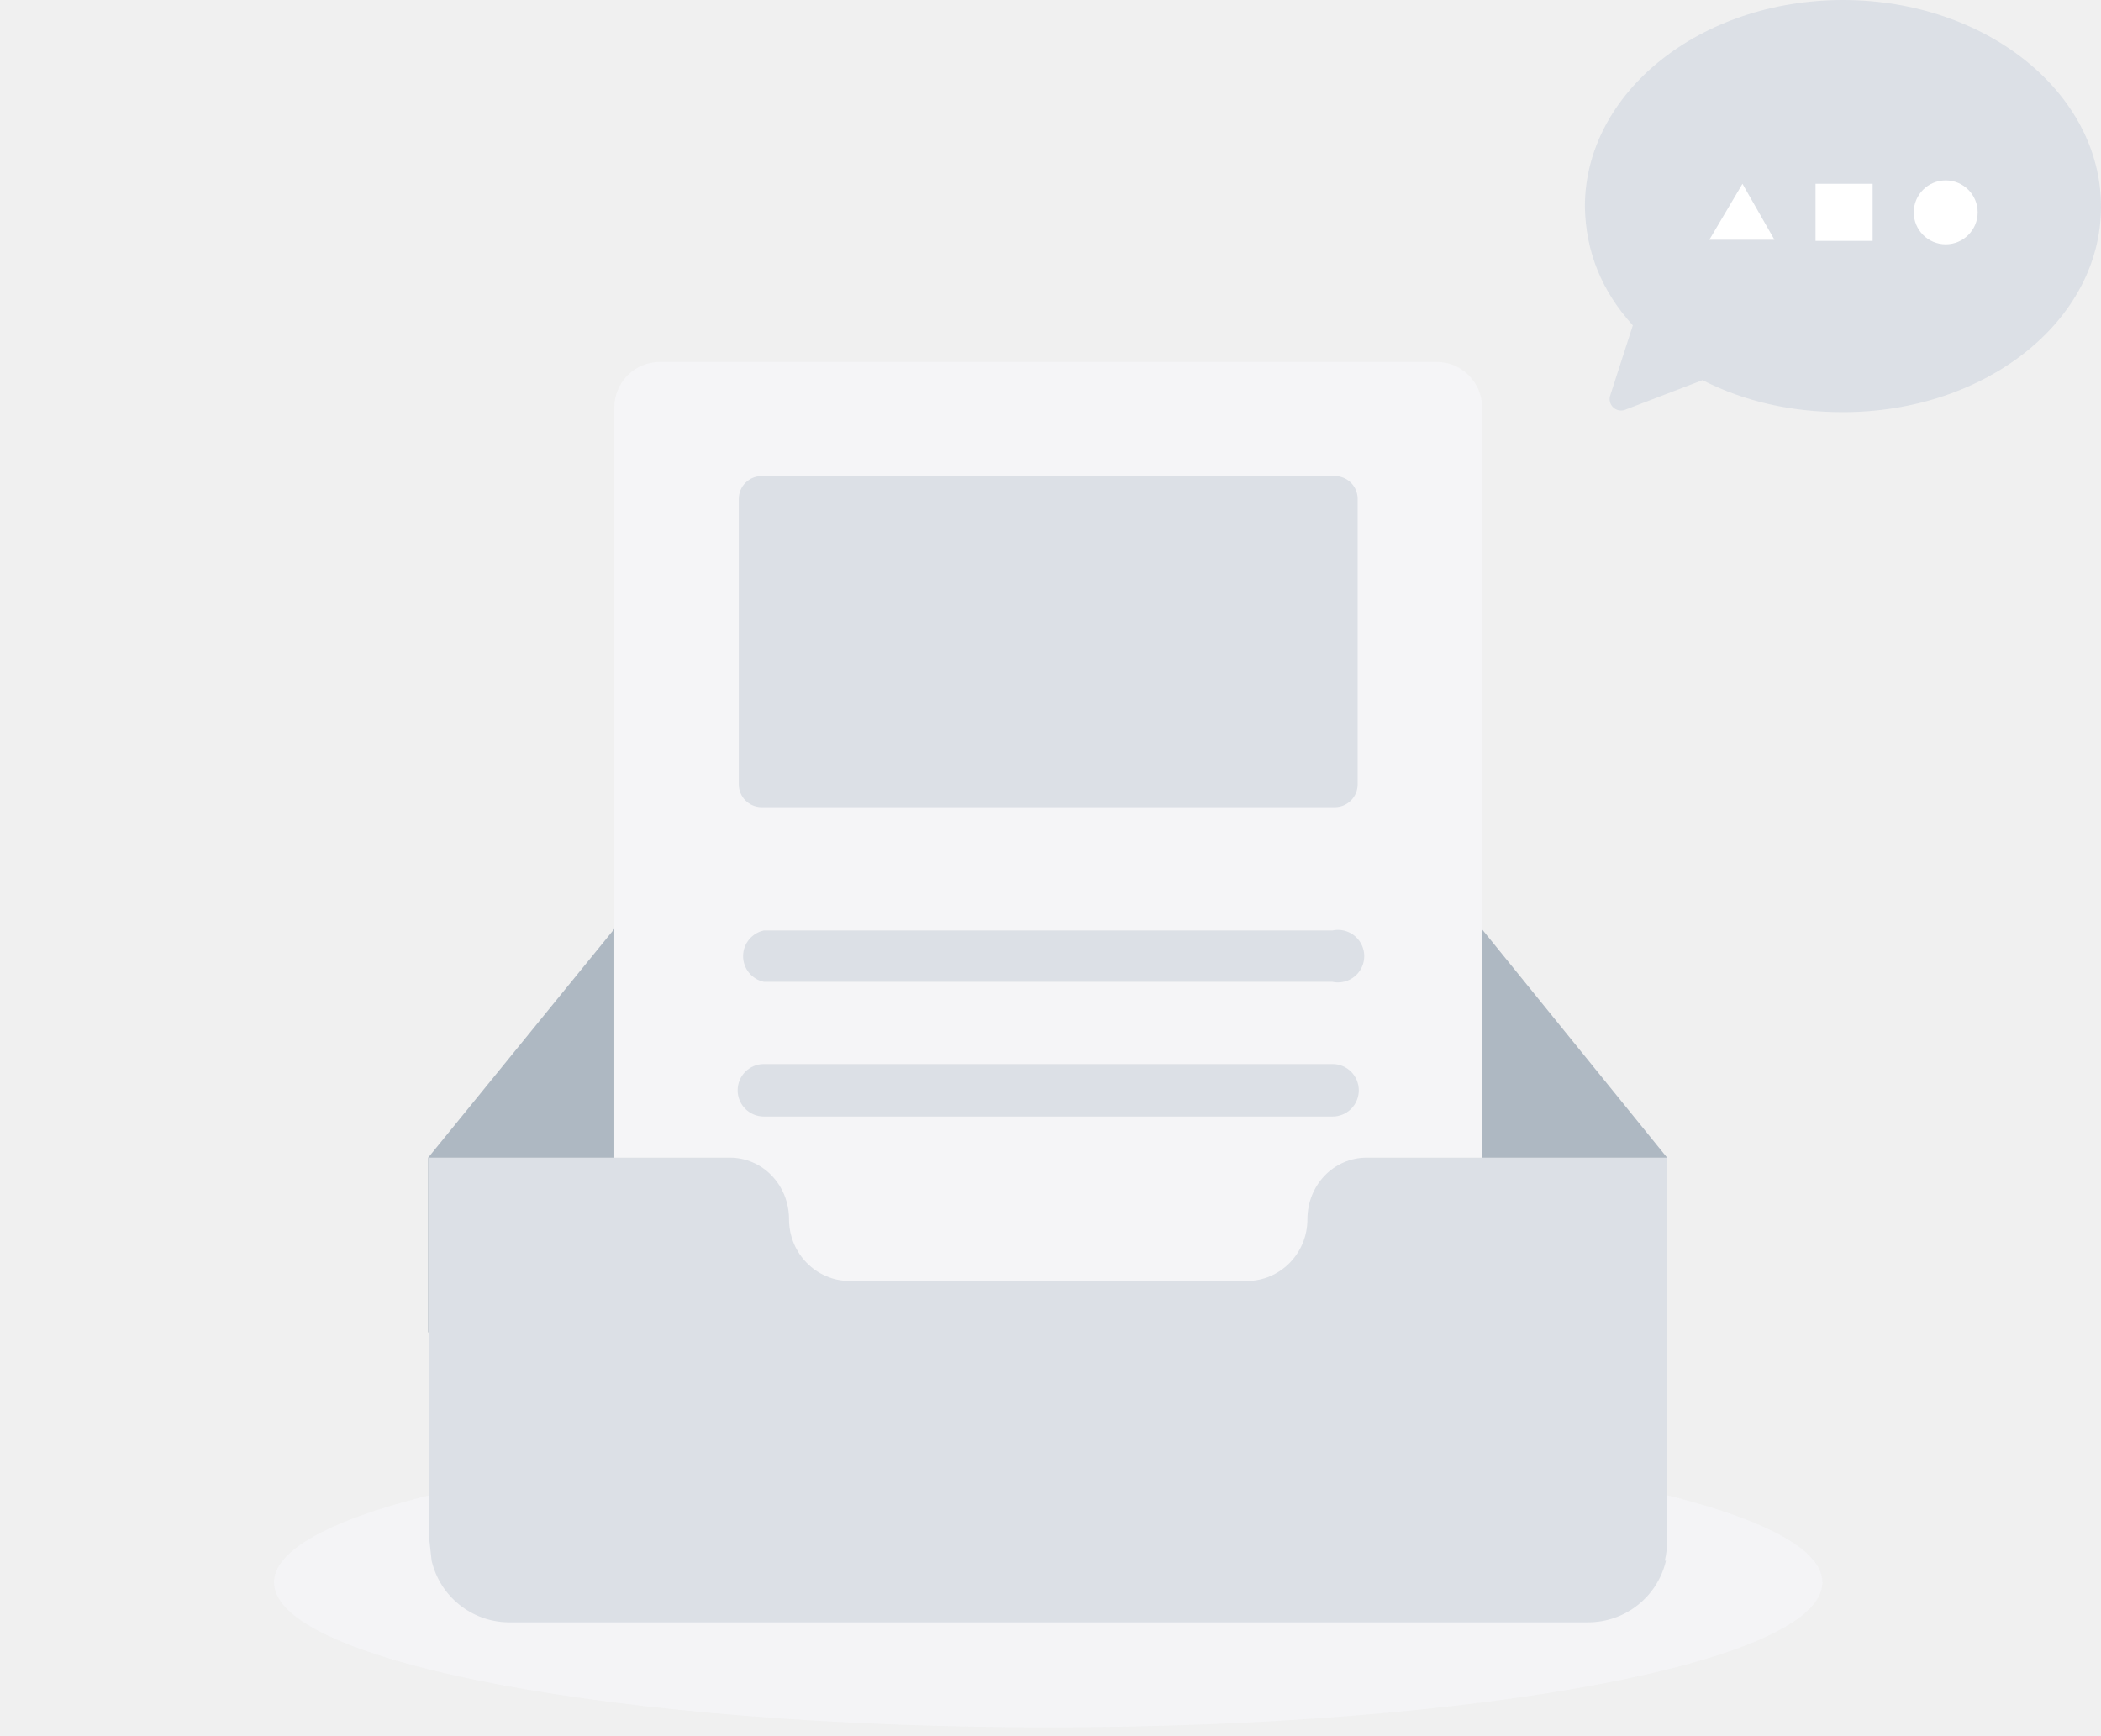
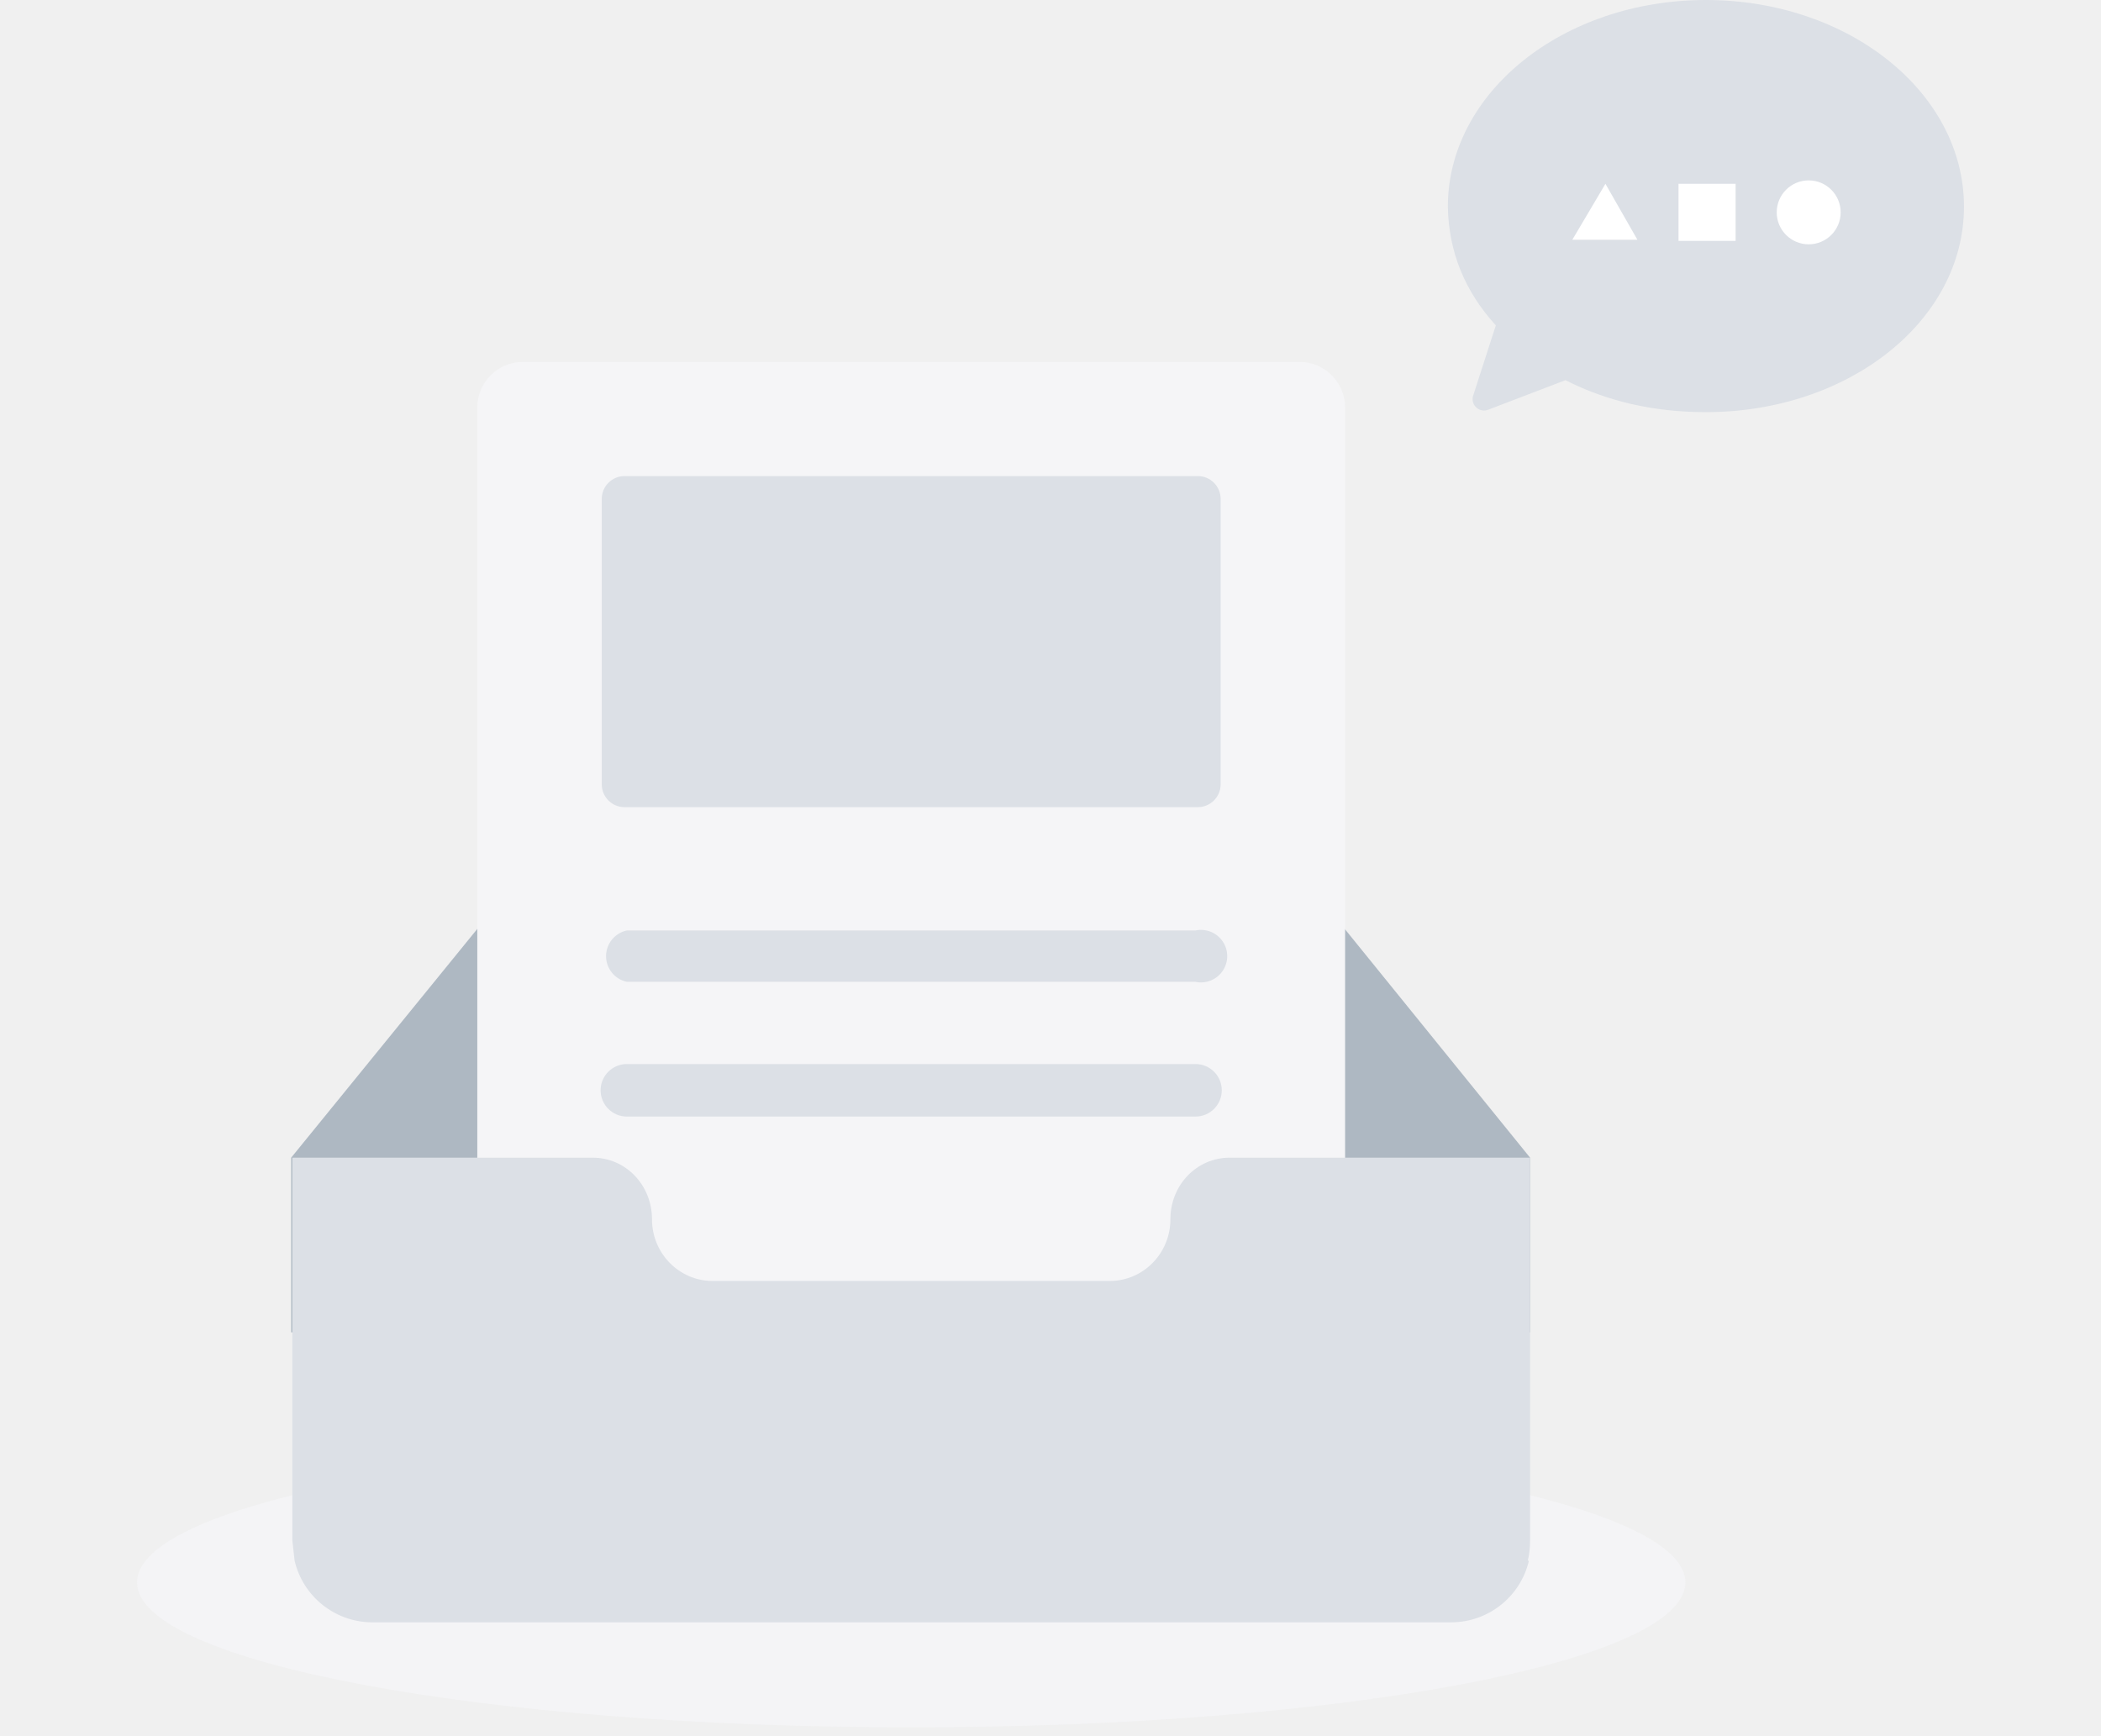
- <svg xmlns="http://www.w3.org/2000/svg" width="184" height="152" viewBox="0 0 184 152">
+ <svg xmlns="http://www.w3.org/2000/svg" width="184" height="152" viewBox="12 0 184 152">
  <g fill="none" fill-rule="evenodd">
    <g transform="translate(24 31.7)">
      <ellipse fill-opacity=".8" fill="#F5F5F7" cx="67.8" cy="106.9" rx="67.8" ry="12.7" />
      <path fill="#aeb8c2" d="M122 69.7 98.1 40.2a6 6 0 0 0-4.6-2.2H42.1a6 6 0 0 0-4.6 2.2l-24 29.5V85H122z" />
      <path fill="#f5f5f7" d="M33.8 0h68a4 4 0 0 1 4 4v93.3a4 4 0 0 1-4 4h-68a4 4 0 0 1-4-4V4a4 4 0 0 1 4-4" />
      <path fill="#dce0e6" d="M42.7 10h50.2a2 2 0 0 1 2 2v25a2 2 0 0 1-2 2H42.7a2 2 0 0 1-2-2V12a2 2 0 0 1 2-2m.2 39.8h49.8a2.3 2.3 0 1 1 0 4.5H42.9a2.3 2.3 0 0 1 0-4.5m0 11.7h49.8a2.3 2.3 0 1 1 0 4.6H42.9a2.3 2.3 0 0 1 0-4.6m79 43.5a7 7 0 0 1-6.8 5.4H20.5a7 7 0 0 1-6.7-5.4l-.2-1.8V69.7h26.3c2.9 0 5.2 2.4 5.2 5.4s2.4 5.4 5.3 5.4h34.8c2.9 0 5.3-2.4 5.3-5.4s2.3-5.4 5.2-5.4H122v33.5q0 1-.2 1.8" />
    </g>
    <path fill="#dce0e6" d="m149.1 33.3-6.8 2.6a1 1 0 0 1-1.3-1.2l2-6.2q-4.1-4.5-4.2-10.4c0-10 10.1-18.1 22.6-18.1S184 8.1 184 18.1s-10.1 18-22.6 18q-6.8 0-12.3-2.8" />
    <g fill="#fff" transform="translate(149.7 15.4)">
      <circle cx="20.7" cy="3.2" r="2.8" />
      <path d="M5.7 5.6H0L2.9.7zM9.3.7h5v5h-5z" />
    </g>
  </g>
</svg>
